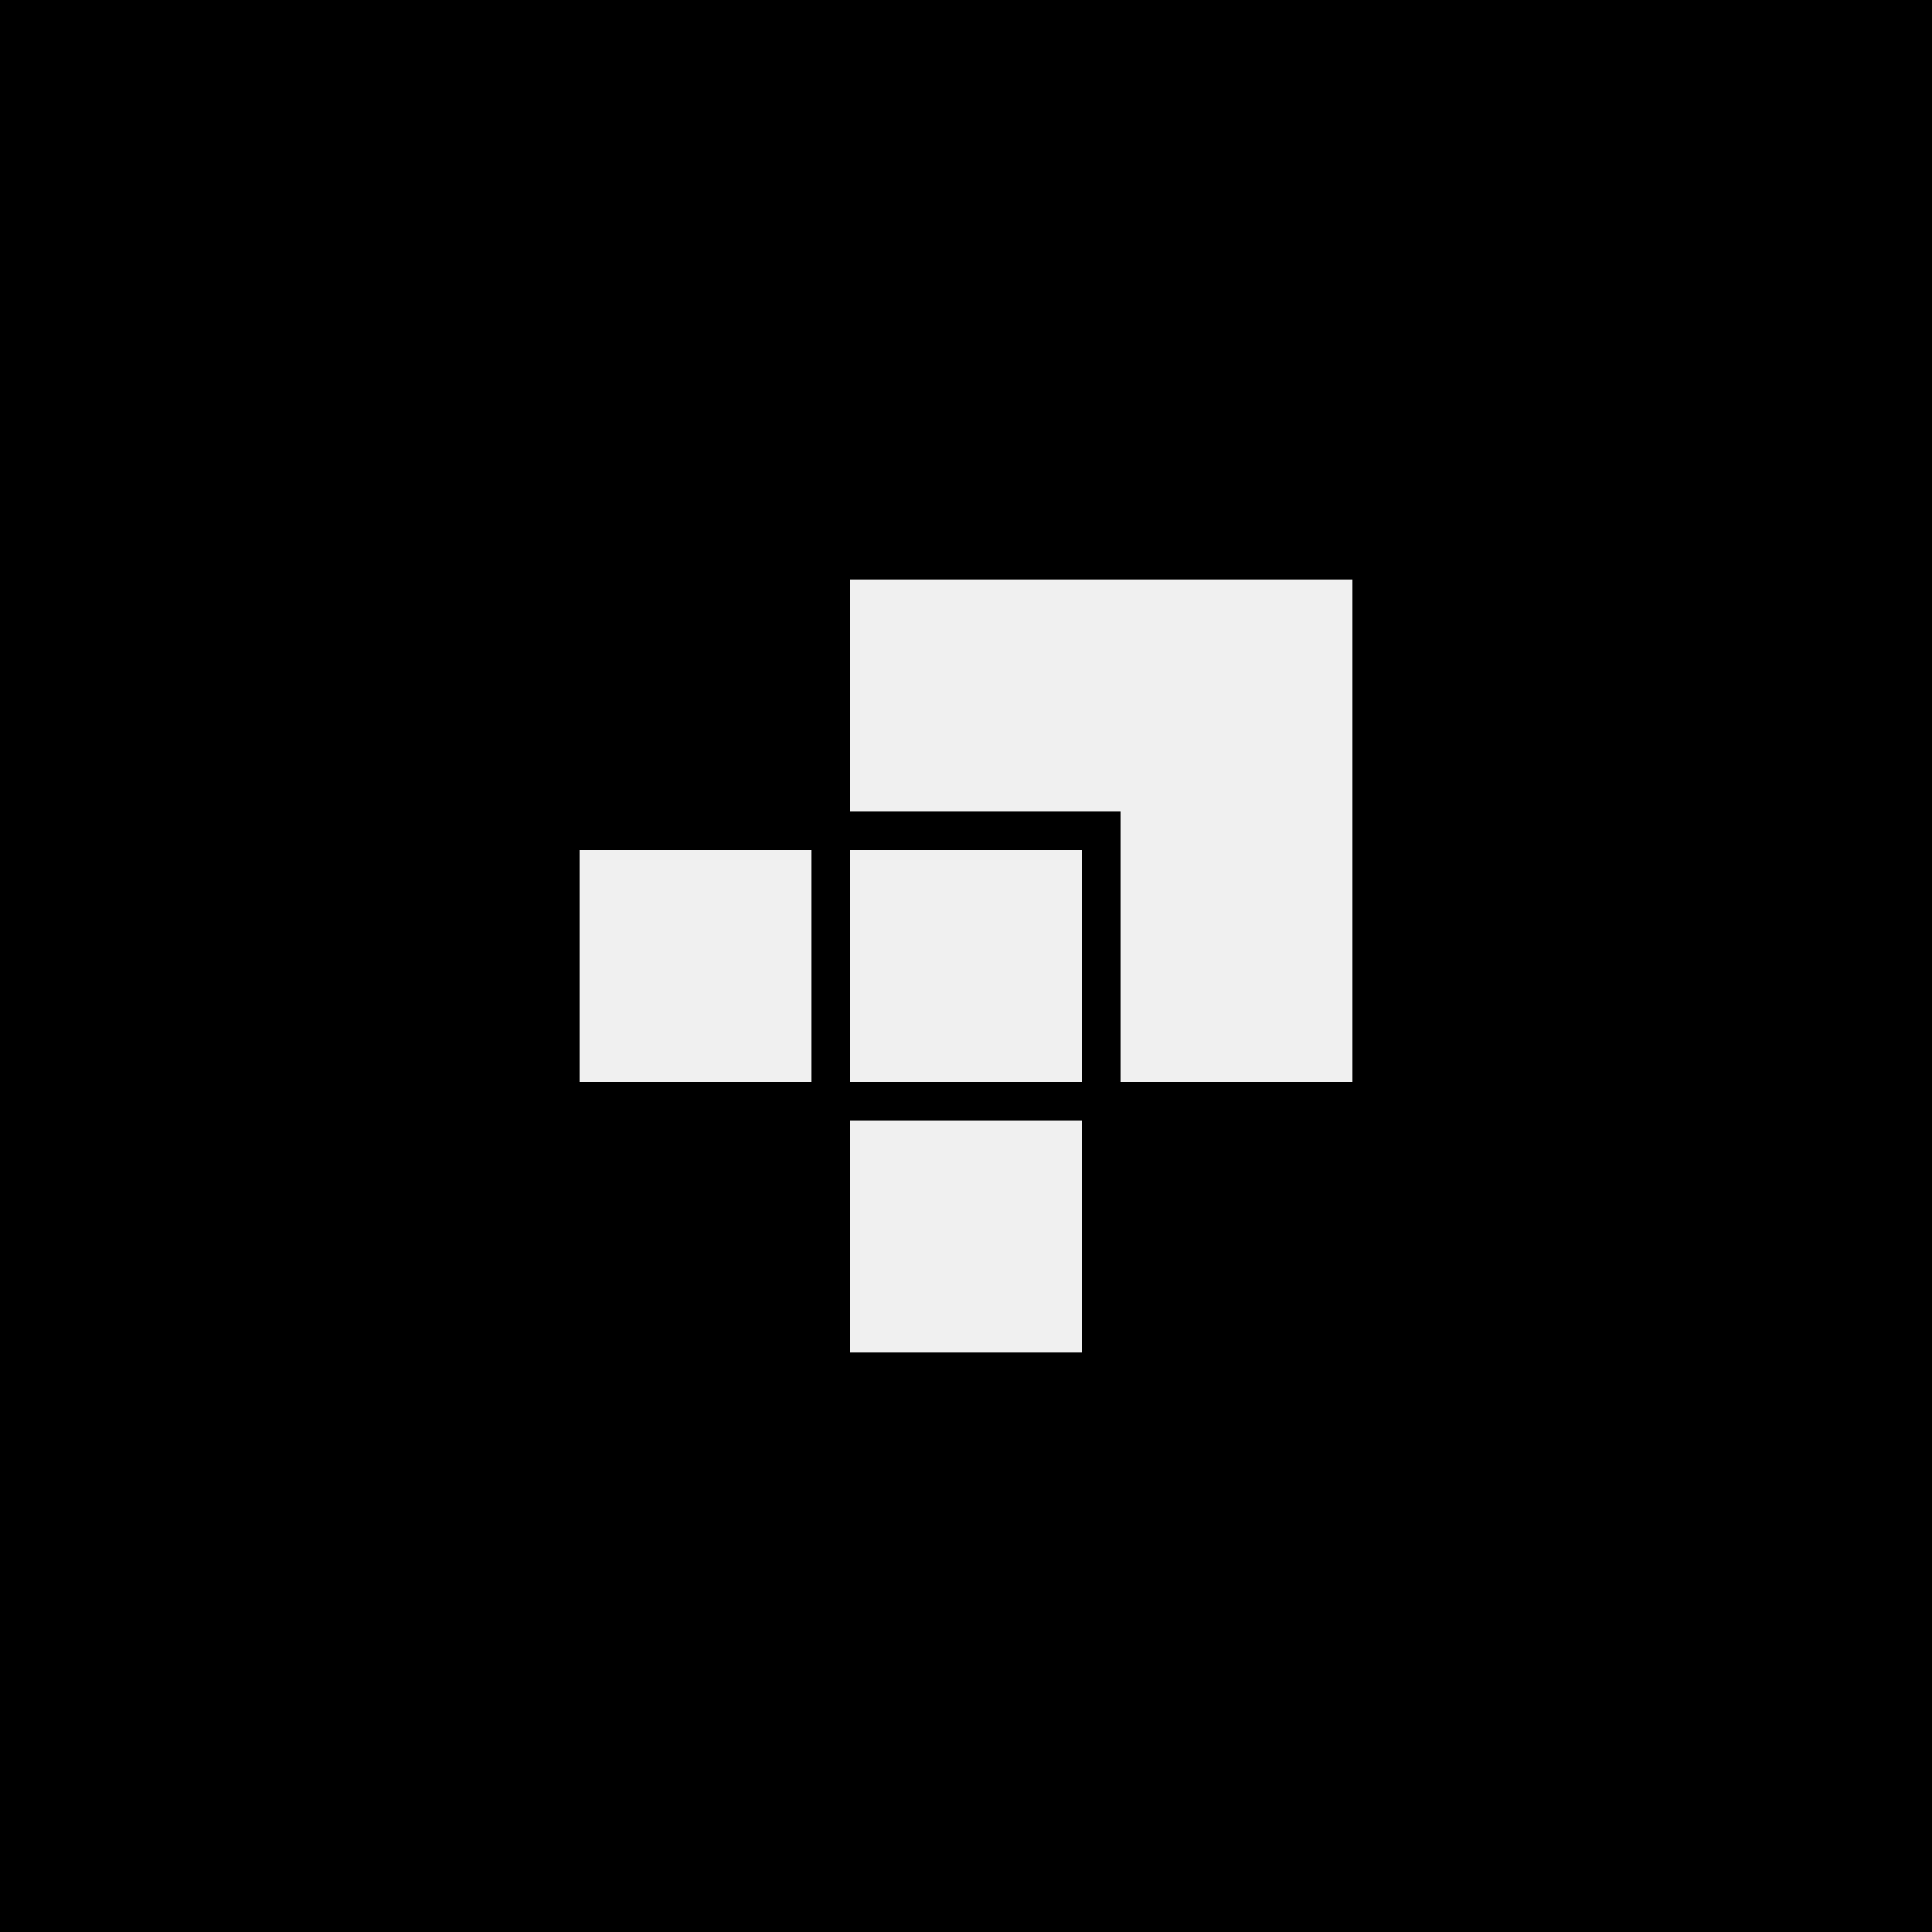
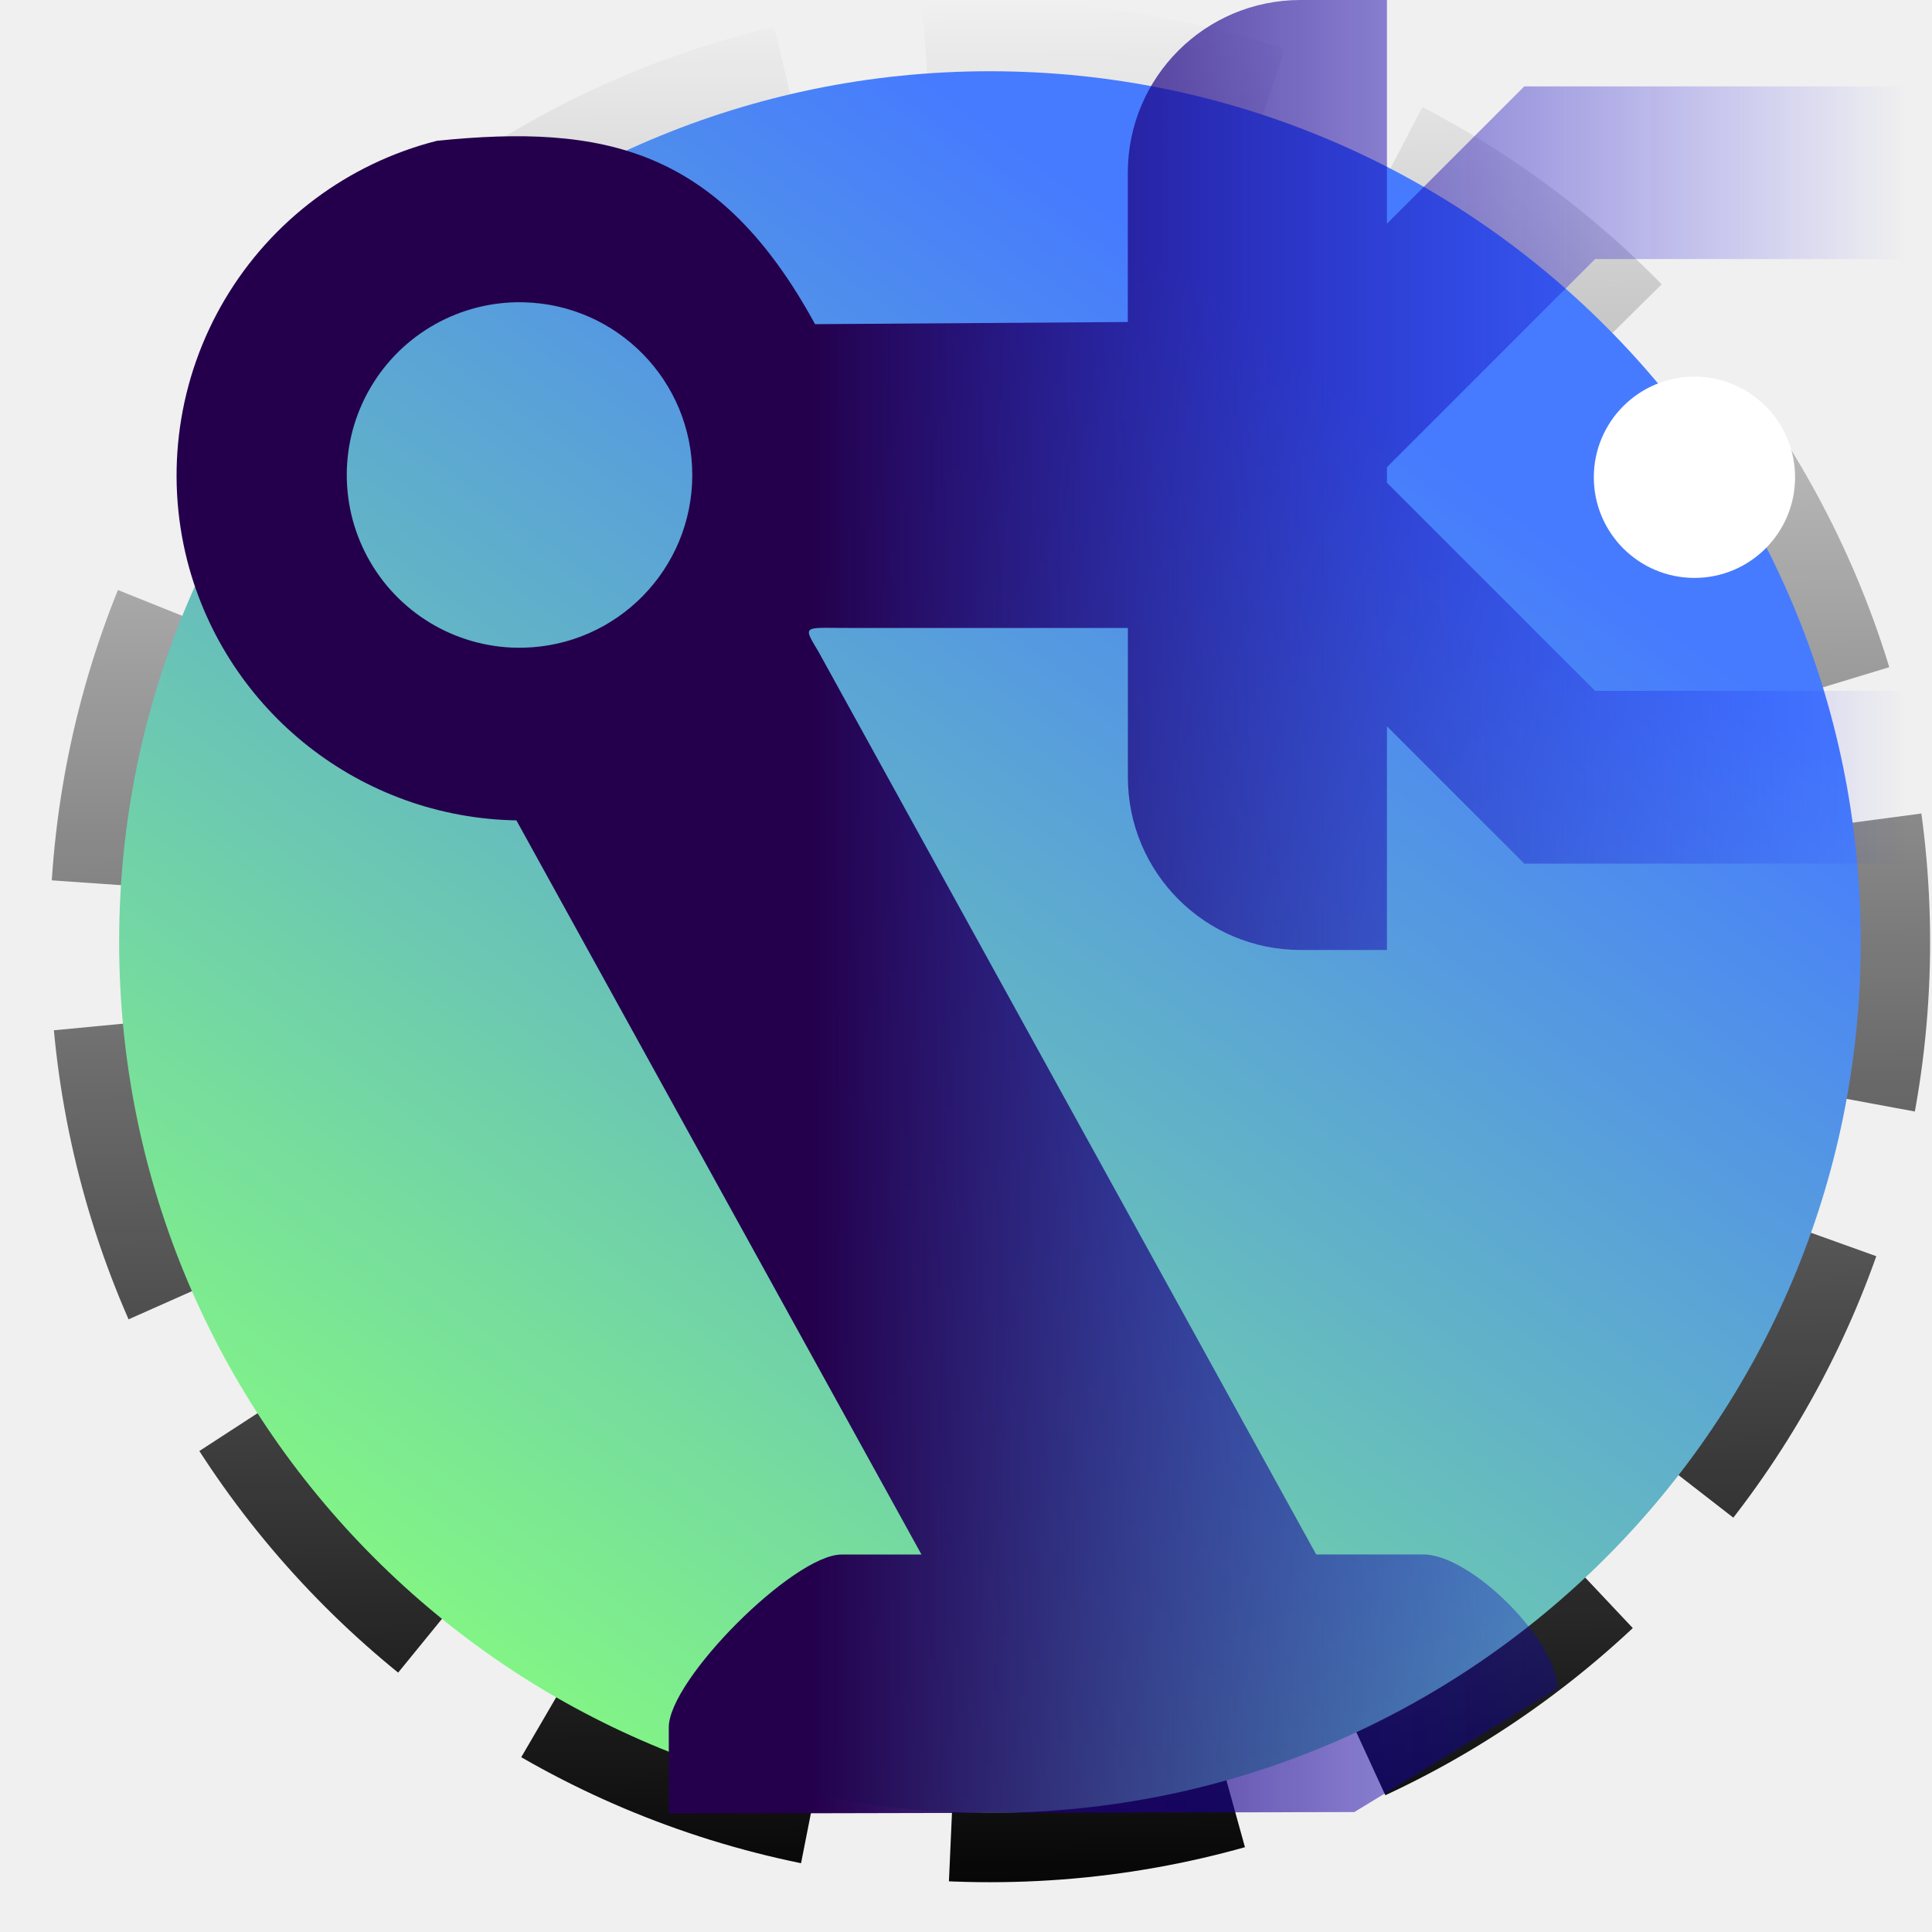
- <svg xmlns="http://www.w3.org/2000/svg" version="1.0" width="200pt" height="200pt" viewBox="0 0 200 200" preserveAspectRatio="xMidYMid meet">
-   <g transform="translate(0,200) scale(0.1,-0.1)" fill="#000000" stroke="none">
-     <path d="M0 1000 l0 -1000 1000 0 1000 0 0 1000 0 1000 -1000 0 -1000 0 0 -1000z m1400 140 l0 -260 -120 0 -120 0 0 140 0 140 -140 0 -140 0 0 120 0 120 260 0 260 0 0 -260z m-560 -140 l0 -120 -120 0 -120 0 0 120 0 120 120 0 120 0 0 -120z m280 0 l0 -120 -120 0 -120 0 0 120 0 120 120 0 120 0 0 -120z m0 -280 l0 -120 -120 0 -120 0 0 120 0 120 120 0 120 0 0 -120z" />
-   </g>
+ <svg xmlns="http://www.w3.org/2000/svg" xmlns:xlink="http://www.w3.org/1999/xlink" xml:space="preserve" width="32" height="32" viewBox="0 0 24 24">
+   <defs>
+     <linearGradient id="c">
+       <stop offset=".367" stop-color="#24004c" />
+       <stop offset="1" stop-color="#0500ff" stop-opacity="0" />
+     </linearGradient>
+     <linearGradient id="b">
+       <stop offset="0" stop-color="#87ff7b" />
+       <stop offset="1" stop-color="#467bff" />
+     </linearGradient>
+     <linearGradient id="a">
+       <stop offset="0" />
+       <stop offset="1" stop-opacity="0" />
+     </linearGradient>
+     <linearGradient xlink:href="#a" id="e" x1="12.135" x2="11.909" y1="24" y2="0" gradientTransform="translate(.618 .024)" gradientUnits="userSpaceOnUse" />
+     <linearGradient xlink:href="#b" id="d" x1="6.043" x2="18.357" y1="23.124" y2="6.45" gradientTransform="translate(.618 .024)" gradientUnits="userSpaceOnUse" />
+     <linearGradient xlink:href="#c" id="f" x1="2.192" x2="23.666" y1="11.265" y2="11.265" gradientUnits="userSpaceOnUse" />
+   </defs>
+   <rect width="21.635" height="21.635" x="1.48" y=".885" fill="url(#d)" fill-rule="evenodd" stroke="url(#e)" stroke-dasharray="3.446 1.723" stroke-width="1.723" paint-order="stroke markers fill" ry="10.818" />
+   <path fill="url(#f)" d="m19.815 3.218-2.586 2.586v.193l2.586 2.585h3.851v2.146h-4.731l-1.706-1.706v2.779h-1.073a2.146 2.146 0 0 1-2.145-2.146V7.801h-3.369c-.671.004-.685-.059-.472.299l6.18 11.21h1.332c.592 0 1.664 1.072 1.664 1.665l-2.522 1.535-8.516.019v-1.073c0-.592 1.553-2.145 2.146-2.145h.993l-5.032-9.12a4.298 4.298 0 0 1-4.087-3.218 4.29 4.29 0 0 1 3.1-5.224c2.08-.213 3.506.096 4.697 2.278L14.01 4V2.146C14.01.96 14.97 0 16.156 0h1.073v2.779l1.706-1.706h4.731v2.145h-3.851M6.5 3.755a2.146 2.146 0 1 0 0 4.291 2.146 2.146 0 0 0 0-4.291z" />
+   <circle cx="21.049" cy="5.929" r="1.25" fill="#fff" fill-rule="evenodd" paint-order="stroke markers fill" />
</svg>
